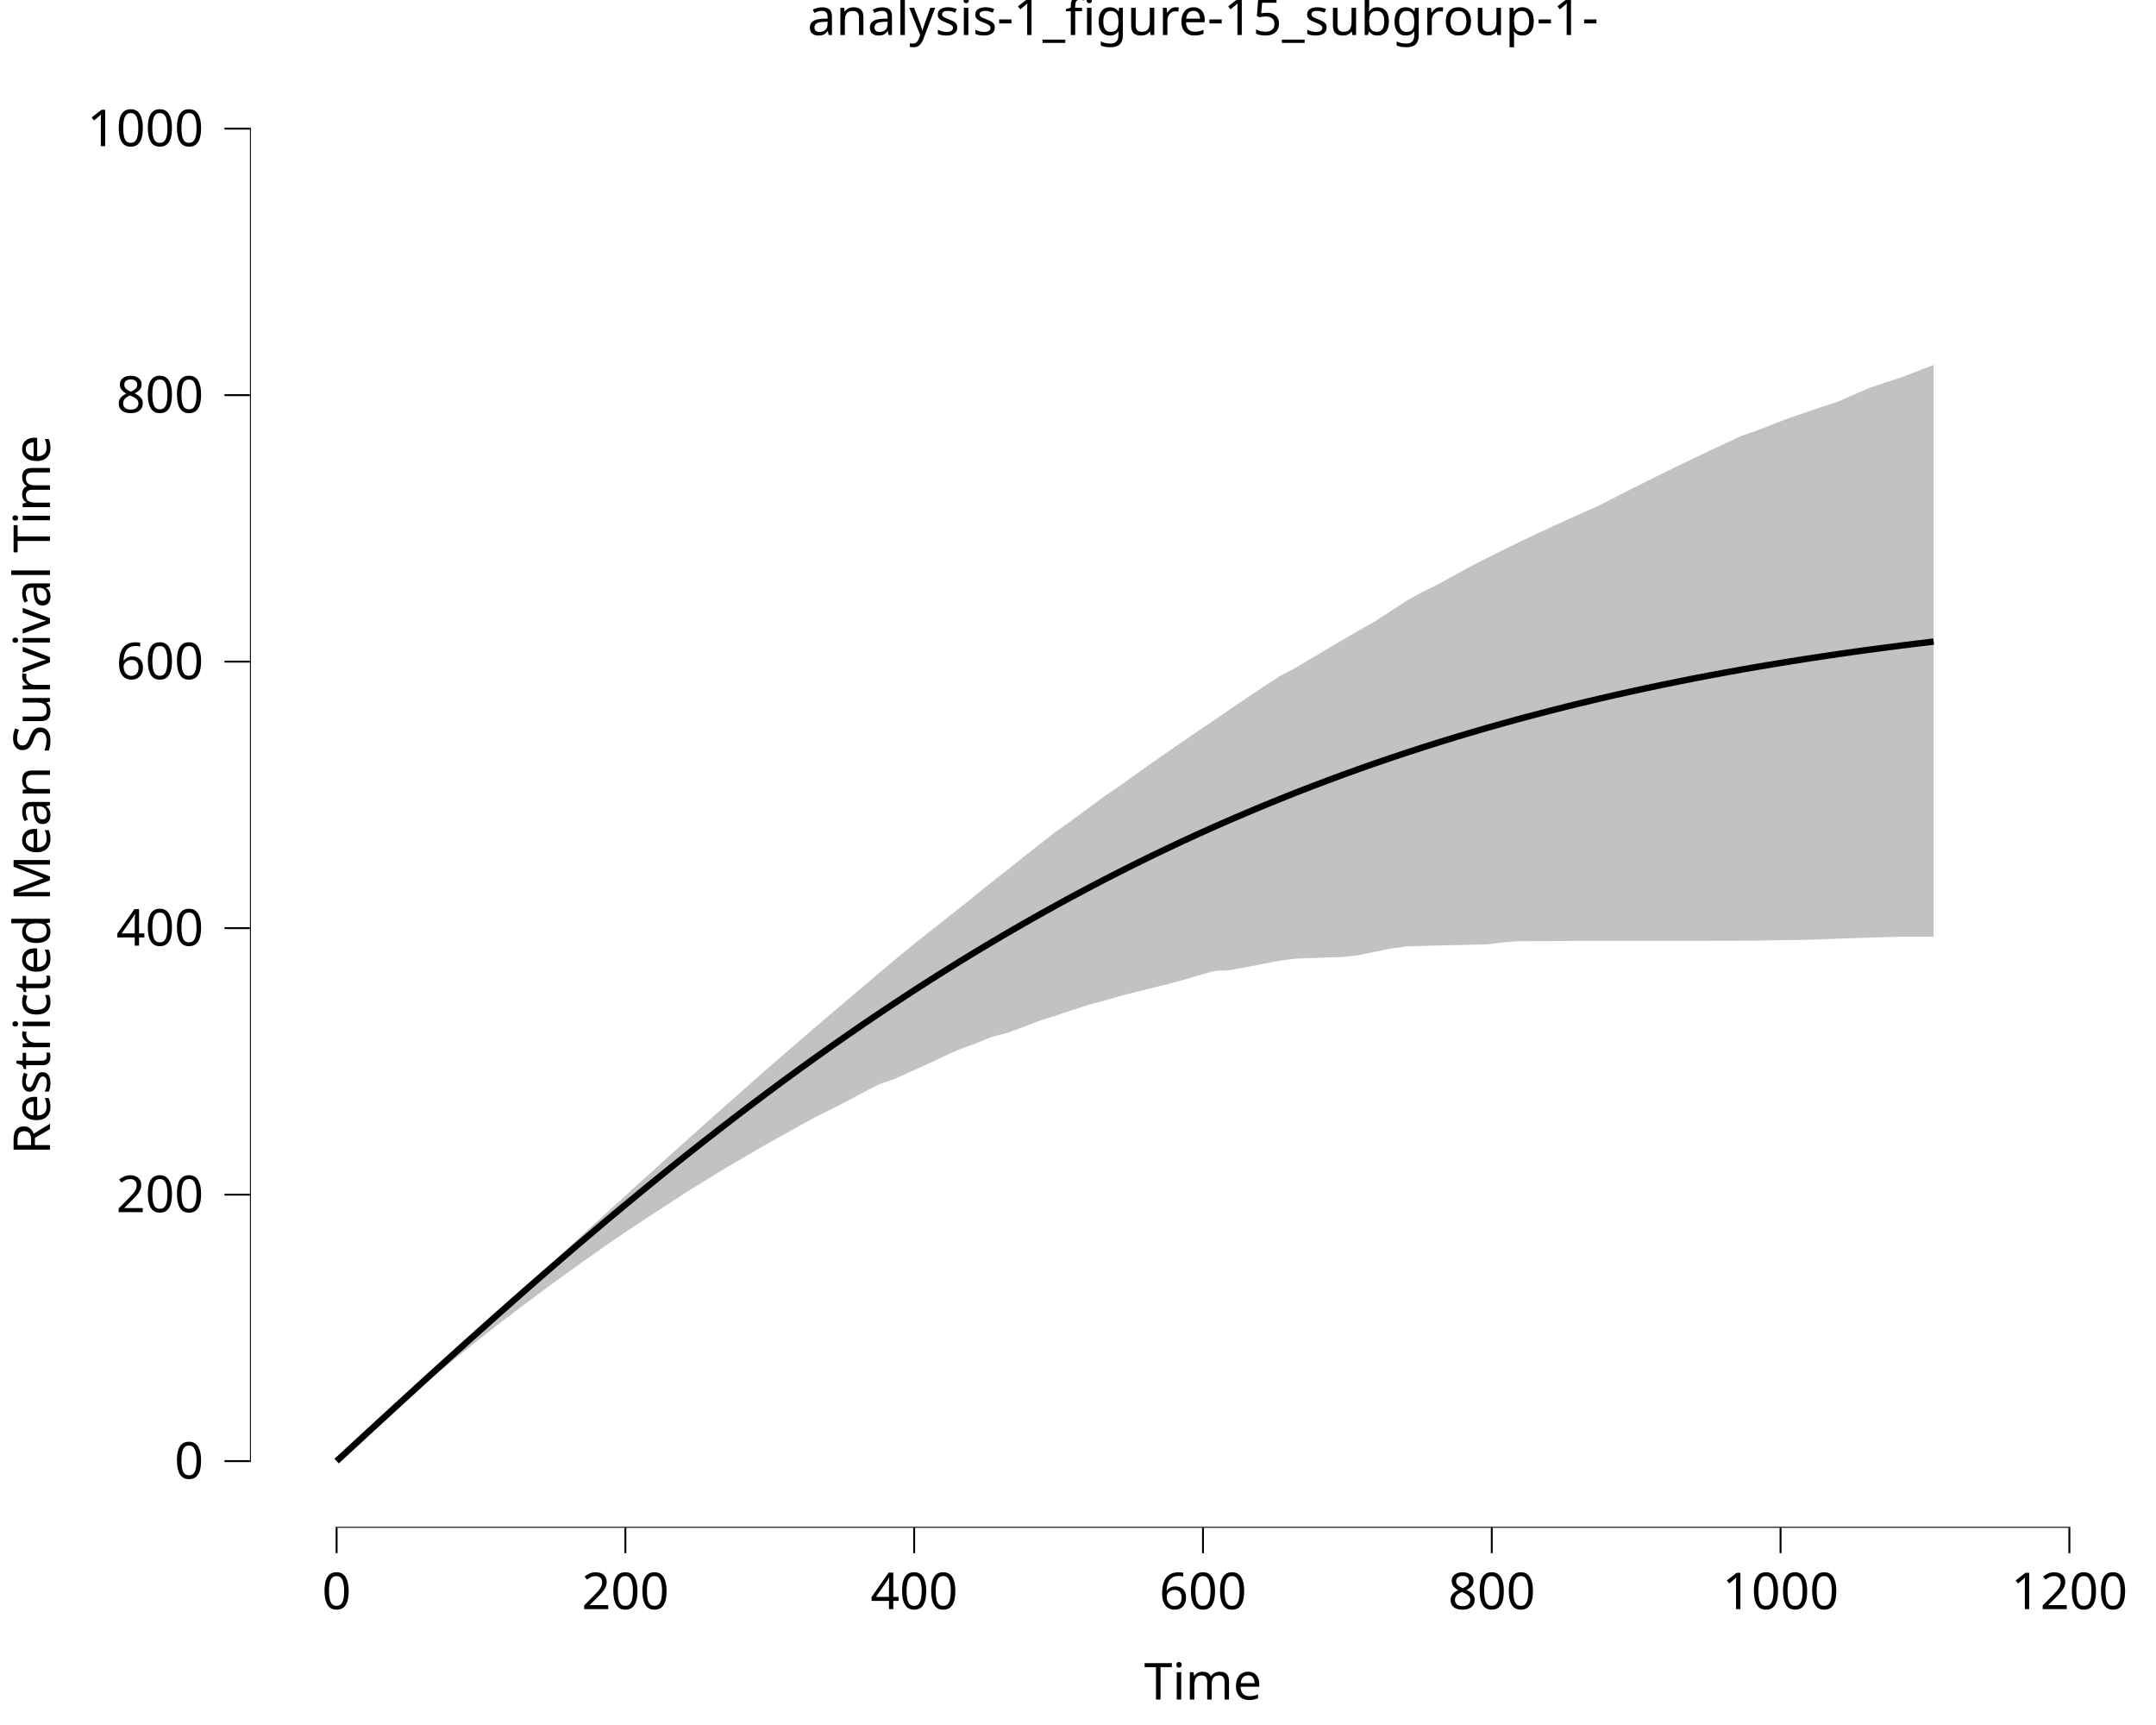
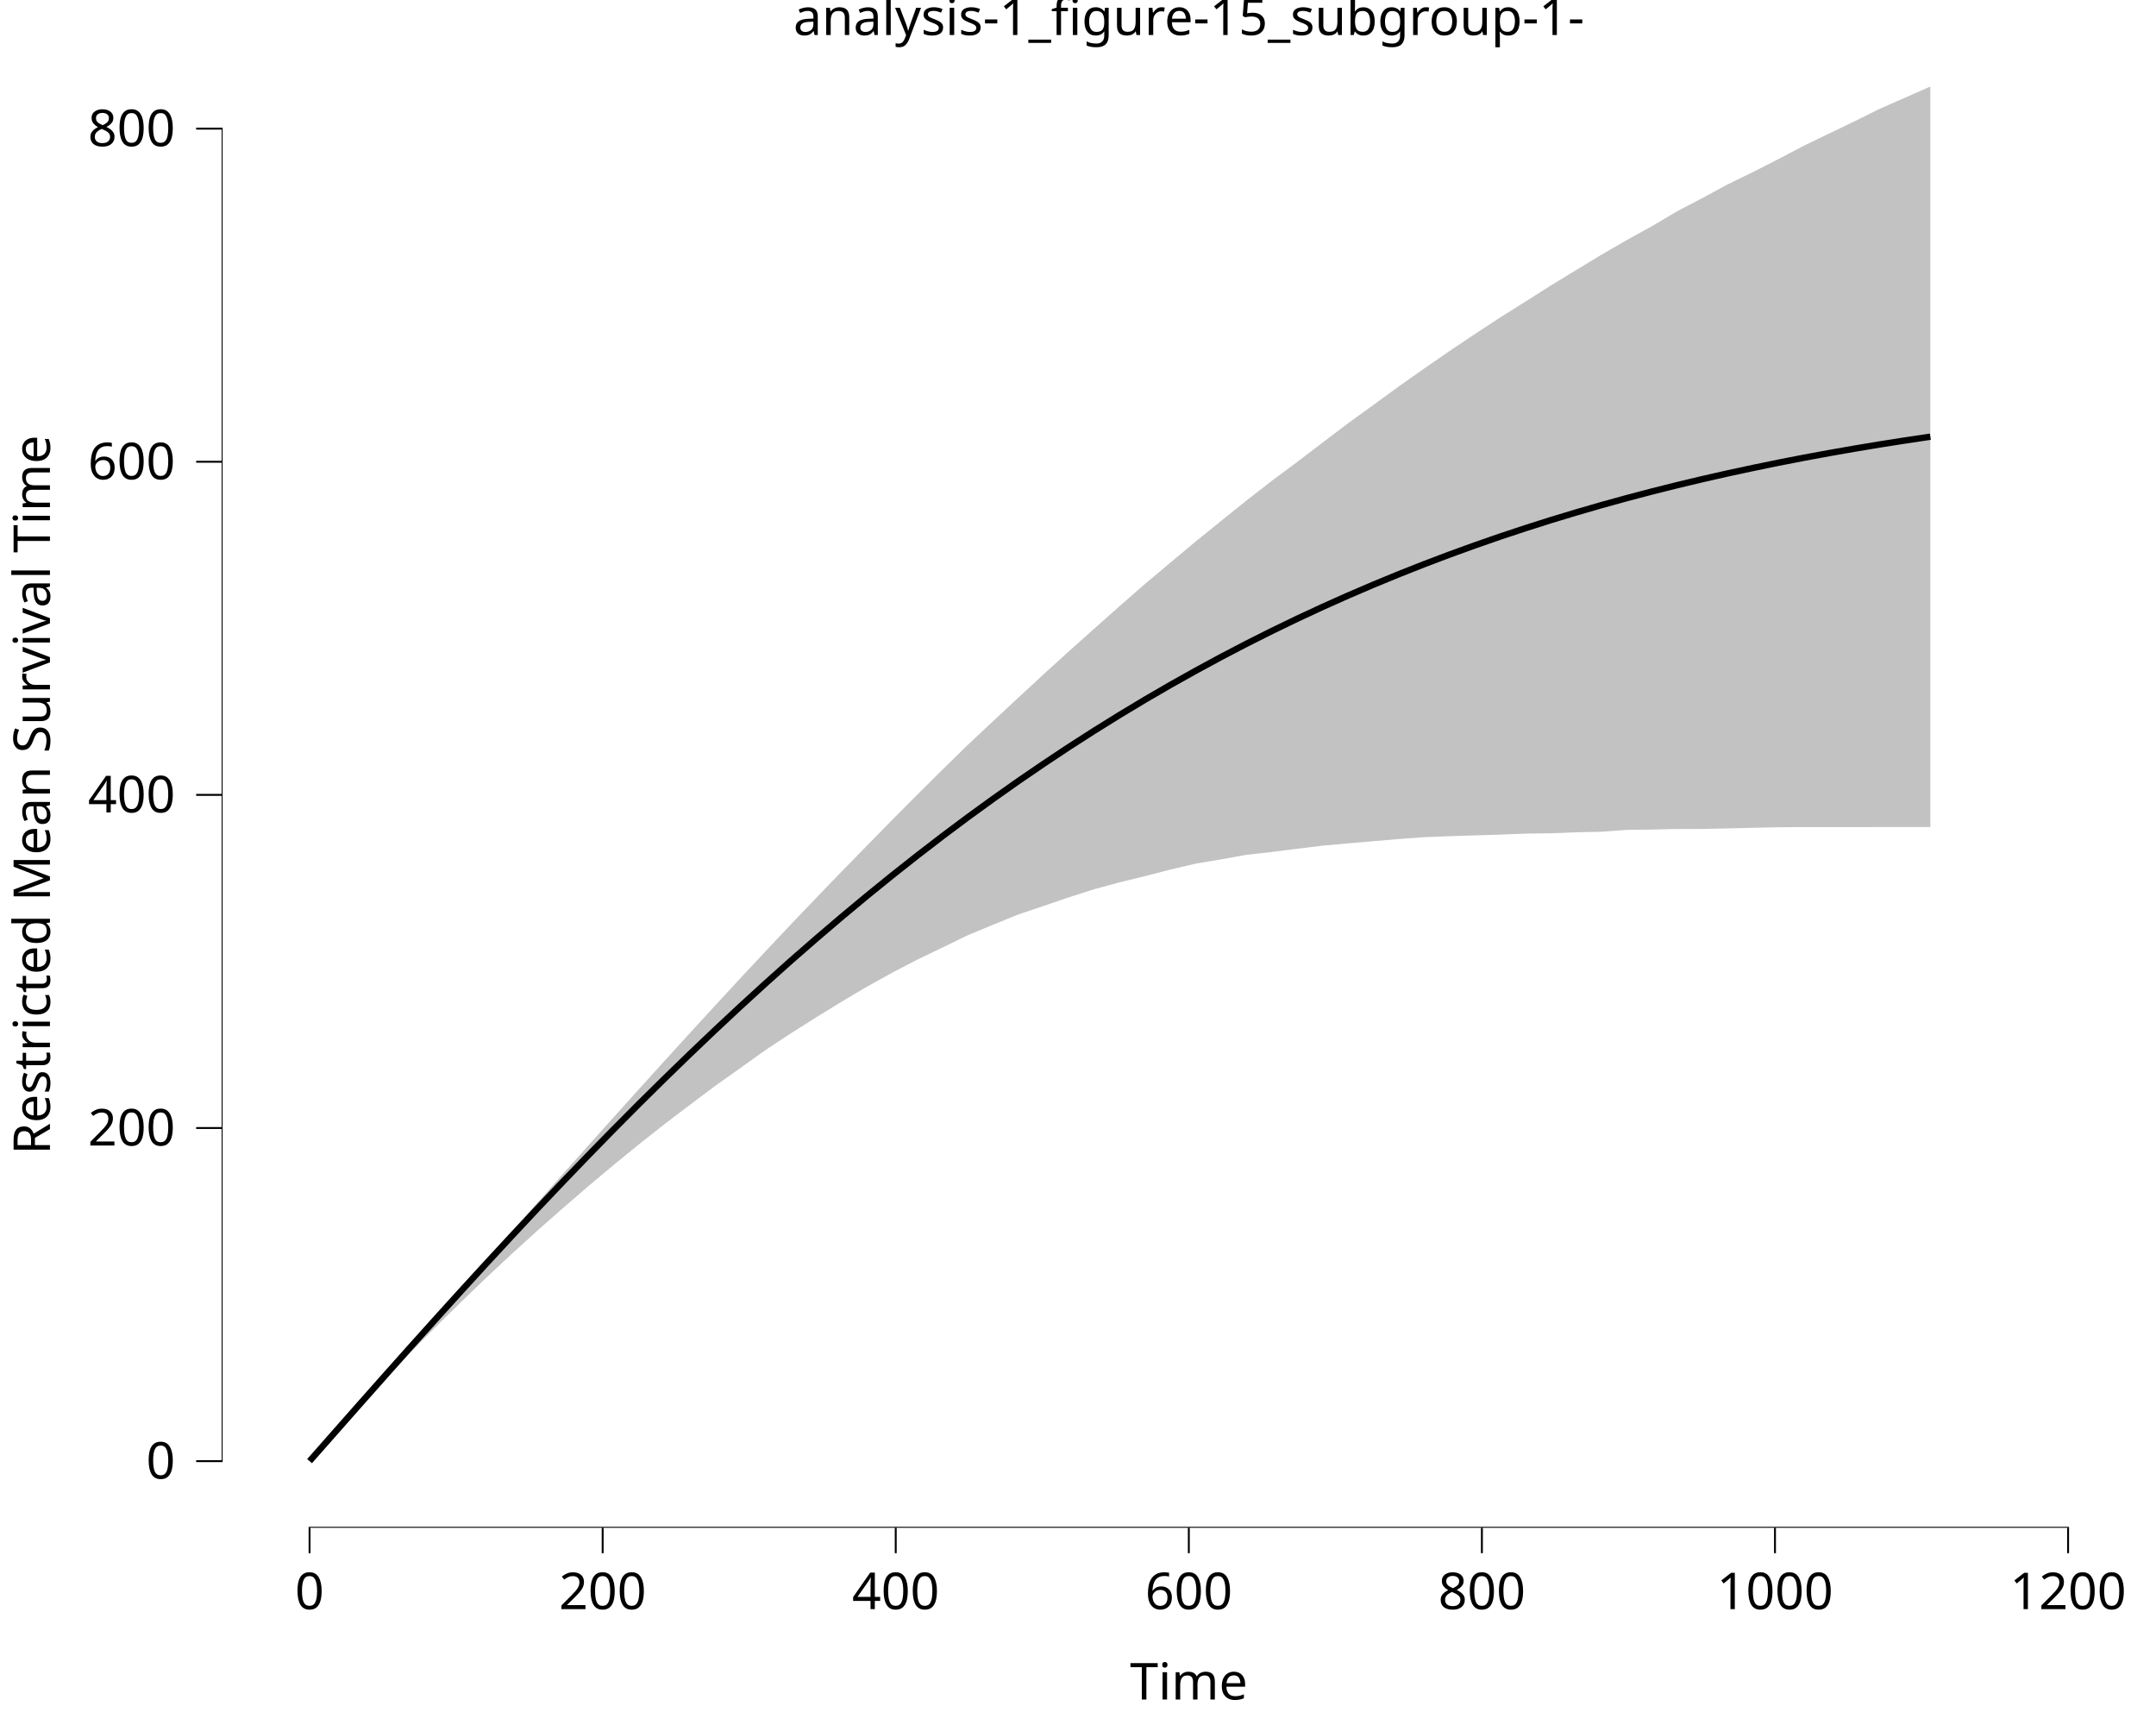
<svg xmlns="http://www.w3.org/2000/svg" class="svglite" data-engine-version="2.0" width="720.00pt" height="576.00pt" viewBox="0 0 720.00 576.00">
  <defs>
    <style type="text/css">
    .svglite line, .svglite polyline, .svglite polygon, .svglite path, .svglite rect, .svglite circle {
      fill: none;
      stroke: #000000;
      stroke-linecap: round;
      stroke-linejoin: round;
      stroke-miterlimit: 10.00;
    }
  </style>
  </defs>
  <rect width="100%" height="100%" style="stroke: none; fill: #FFFFFF;" />
  <defs>
    <clipPath id="cpMC4wMHw3MjAuMDB8MC4wMHw1NzYuMDA=">
      <rect x="0.00" y="0.00" width="720.00" height="576.00" />
    </clipPath>
  </defs>
  <g clip-path="url(#cpMC4wMHw3MjAuMDB8MC4wMHw1NzYuMDA=)">
-     <rect x="0.00" y="0.00" width="720.00" height="576.00" style="stroke-width: 10.67; stroke: none;" />
+     <rect x="0" y="0.00" width="720.00" height="576.00" style="stroke-width: 10.67; stroke: none;" />
  </g>
  <defs>
-     <clipPath id="cpODMuNDd8NzIwLjAwfDIwLjcxfDUxMC4xNA==">
-       <rect x="83.47" y="20.71" width="636.53" height="489.43" />
+     <clipPath id="cpNzQuMDJ8NzIwLjAwfDIwLjcxfDUxMC4xNA==">
+       <rect x="74.02" y="20.71" width="645.98" height="489.43" />
    </clipPath>
  </defs>
-   <g clip-path="url(#cpODMuNDd8NzIwLjAwfDIwLjcxfDUxMC4xNA==)">
-     <rect x="83.47" y="20.71" width="636.53" height="489.43" style="stroke-width: 10.67; stroke: none;" />
-     <polygon points="112.41,487.89 117.71,483.00 123.01,478.10 128.32,473.21 133.62,468.32 138.93,463.42 144.23,458.53 149.54,453.64 154.84,448.75 160.63,443.42 165.93,438.54 171.24,433.66 176.54,428.79 181.84,423.92 187.15,419.06 192.45,414.21 197.76,409.36 203.06,404.52 208.37,399.69 213.67,394.88 218.98,390.08 224.28,385.28 229.58,380.51 234.89,375.75 240.19,371.02 245.50,366.34 251.28,361.21 256.59,356.54 261.89,351.92 267.20,347.36 272.50,342.79 277.81,338.26 283.11,333.76 288.41,329.28 293.72,324.79 299.02,320.33 304.33,315.95 309.63,311.71 314.94,307.53 320.24,303.37 325.55,299.09 330.85,294.81 336.64,290.28 341.94,286.04 347.25,281.88 352.55,277.76 357.85,274.00 363.16,270.06 368.46,266.14 373.77,262.53 379.07,258.72 384.38,254.96 389.68,251.25 394.98,247.59 400.29,243.98 405.59,240.39 410.90,236.75 416.20,233.15 421.51,229.59 427.29,225.82 432.60,223.00 437.90,219.88 443.21,216.70 448.51,213.58 453.82,210.51 459.12,207.50 464.42,204.05 469.73,200.57 475.03,197.66 480.34,195.06 485.64,192.15 490.95,189.20 496.25,186.50 501.56,183.85 506.86,181.26 512.65,178.49 517.95,176.01 523.25,173.58 528.56,171.21 533.86,168.87 539.17,166.13 544.47,163.43 549.78,160.78 555.08,158.15 560.39,155.56 565.69,153.00 570.99,150.48 576.30,147.99 581.60,145.53 586.91,143.67 592.21,141.61 597.52,139.55 603.30,137.62 608.61,135.79 613.91,134.07 619.22,131.72 624.52,129.42 629.83,127.66 635.13,125.95 640.43,123.90 645.74,121.86 645.74,312.79 640.43,312.79 635.13,312.80 629.83,312.93 624.52,313.09 619.22,313.26 613.91,313.43 608.61,313.62 603.30,313.81 597.52,313.91 592.21,313.99 586.91,314.09 581.60,314.13 576.30,314.14 570.99,314.14 565.69,314.15 560.39,314.15 555.08,314.16 549.78,314.16 544.47,314.17 539.17,314.17 533.86,314.18 528.56,314.19 523.25,314.20 517.95,314.22 512.65,314.23 506.86,314.26 501.56,314.73 496.25,315.36 490.95,315.47 485.64,315.59 480.34,315.72 475.03,315.85 469.73,316.00 464.42,316.75 459.12,317.82 453.82,318.92 448.51,319.56 443.21,319.72 437.90,319.91 432.60,320.12 427.29,320.78 421.51,321.91 416.20,322.94 410.90,323.91 405.59,324.22 400.29,325.68 394.98,327.28 389.68,328.68 384.38,329.98 379.07,331.30 373.77,332.69 368.46,334.21 363.16,335.63 357.85,337.36 352.55,339.13 347.25,340.82 341.94,342.85 336.64,344.80 330.85,346.36 325.55,348.54 320.24,350.47 314.94,352.87 309.63,355.36 304.33,357.74 299.02,360.16 293.72,362.00 288.41,364.72 283.11,367.54 277.81,370.28 272.50,372.89 267.20,375.80 261.89,378.76 256.59,381.73 251.28,384.78 245.50,388.19 240.19,391.31 234.89,394.60 229.58,397.85 224.28,401.32 218.98,404.77 213.67,408.25 208.37,411.75 203.06,415.40 197.76,419.11 192.45,422.88 187.15,426.70 181.84,430.58 176.54,434.52 171.24,438.52 165.93,442.57 160.63,446.74 154.84,451.36 149.54,455.66 144.23,460.04 138.93,464.47 133.62,469.00 128.32,473.61 123.01,478.29 117.71,483.05 112.41,487.89 " style="stroke-width: 0.00; stroke: none; stroke-linecap: butt; fill: #333333; fill-opacity: 0.30;" />
-     <polyline points="112.41,487.89 117.71,483.00 123.01,478.10 128.32,473.21 133.62,468.32 138.93,463.42 144.23,458.53 149.54,453.64 154.84,448.75 160.63,443.42 165.93,438.54 171.24,433.66 176.54,428.79 181.84,423.92 187.15,419.06 192.45,414.21 197.76,409.36 203.06,404.52 208.37,399.69 213.67,394.88 218.98,390.08 224.28,385.28 229.58,380.51 234.89,375.75 240.19,371.02 245.50,366.34 251.28,361.21 256.59,356.54 261.89,351.92 267.20,347.36 272.50,342.79 277.81,338.26 283.11,333.76 288.41,329.28 293.72,324.79 299.02,320.33 304.33,315.95 309.63,311.71 314.94,307.53 320.24,303.37 325.55,299.09 330.85,294.81 336.64,290.28 341.94,286.04 347.25,281.88 352.55,277.76 357.85,274.00 363.16,270.06 368.46,266.14 373.77,262.53 379.07,258.72 384.38,254.96 389.68,251.25 394.98,247.59 400.29,243.98 405.59,240.39 410.90,236.75 416.20,233.15 421.51,229.59 427.29,225.82 432.60,223.00 437.90,219.88 443.21,216.70 448.51,213.58 453.82,210.51 459.12,207.50 464.42,204.05 469.73,200.57 475.03,197.66 480.34,195.06 485.64,192.15 490.95,189.20 496.25,186.50 501.56,183.85 506.86,181.26 512.65,178.49 517.95,176.01 523.25,173.58 528.56,171.21 533.86,168.87 539.17,166.13 544.47,163.43 549.78,160.78 555.08,158.15 560.39,155.56 565.69,153.00 570.99,150.48 576.30,147.99 581.60,145.53 586.91,143.67 592.21,141.61 597.52,139.55 603.30,137.62 608.61,135.79 613.91,134.07 619.22,131.72 624.52,129.42 629.83,127.66 635.13,125.95 640.43,123.90 645.74,121.86 " style="stroke-width: 1.07; stroke: none; stroke-linecap: butt;" />
-     <polyline points="645.74,312.79 640.43,312.79 635.13,312.80 629.83,312.93 624.52,313.09 619.22,313.26 613.91,313.43 608.61,313.62 603.30,313.81 597.52,313.91 592.21,313.99 586.91,314.09 581.60,314.13 576.30,314.14 570.99,314.14 565.69,314.15 560.39,314.15 555.08,314.16 549.78,314.16 544.47,314.17 539.17,314.17 533.86,314.18 528.56,314.19 523.25,314.20 517.95,314.22 512.65,314.23 506.86,314.26 501.56,314.73 496.25,315.36 490.95,315.47 485.64,315.59 480.34,315.72 475.03,315.85 469.73,316.00 464.42,316.75 459.12,317.82 453.82,318.92 448.51,319.56 443.21,319.72 437.90,319.91 432.60,320.12 427.29,320.78 421.51,321.91 416.20,322.94 410.90,323.91 405.59,324.22 400.29,325.68 394.98,327.28 389.68,328.68 384.38,329.98 379.07,331.30 373.77,332.69 368.46,334.21 363.16,335.63 357.85,337.36 352.55,339.13 347.25,340.82 341.94,342.85 336.64,344.80 330.85,346.36 325.55,348.54 320.24,350.47 314.94,352.87 309.63,355.36 304.33,357.74 299.02,360.16 293.72,362.00 288.41,364.72 283.11,367.54 277.81,370.28 272.50,372.89 267.20,375.80 261.89,378.76 256.59,381.73 251.28,384.78 245.50,388.19 240.19,391.31 234.89,394.60 229.58,397.85 224.28,401.32 218.98,404.77 213.67,408.25 208.37,411.75 203.06,415.40 197.76,419.11 192.45,422.88 187.15,426.70 181.84,430.58 176.54,434.52 171.24,438.52 165.93,442.57 160.63,446.74 154.84,451.36 149.54,455.66 144.23,460.04 138.93,464.47 133.62,469.00 128.32,473.61 123.01,478.29 117.71,483.05 112.41,487.89 " style="stroke-width: 1.07; stroke: none; stroke-linecap: butt;" />
-     <polyline points="112.41,487.89 117.71,483.00 123.01,478.11 128.32,473.24 133.62,468.37 138.93,463.52 144.23,458.69 149.54,453.89 154.84,449.10 160.63,443.92 165.93,439.19 171.24,434.50 176.54,429.84 181.84,425.21 187.15,420.62 192.45,416.07 197.76,411.56 203.06,407.09 208.37,402.67 213.67,398.28 218.98,393.95 224.28,389.66 229.58,385.42 234.89,381.23 240.19,377.09 245.50,373.00 251.28,368.60 256.59,364.62 261.89,360.69 267.20,356.82 272.50,353.01 277.81,349.25 283.11,345.55 288.41,341.90 293.72,338.31 299.02,334.78 304.33,331.30 309.63,327.88 314.94,324.53 320.24,321.22 325.55,317.98 330.85,314.80 336.64,311.39 341.94,308.33 347.25,305.32 352.55,302.38 357.85,299.49 363.16,296.66 368.46,293.88 373.77,291.17 379.07,288.51 384.38,285.90 389.68,283.36 394.98,280.86 400.29,278.42 405.59,276.04 410.90,273.71 416.20,271.44 421.51,269.21 427.29,266.85 432.60,264.73 437.90,262.67 443.21,260.66 448.51,258.69 453.82,256.78 459.12,254.91 464.42,253.10 469.73,251.33 475.03,249.60 480.34,247.92 485.64,246.29 490.95,244.70 496.25,243.15 501.56,241.65 506.86,240.18 512.65,238.64 517.95,237.26 523.25,235.92 528.56,234.62 533.86,233.36 539.17,232.13 544.47,230.95 549.78,229.79 555.08,228.68 560.39,227.59 565.69,226.54 570.99,225.52 576.30,224.54 581.60,223.58 586.91,222.66 592.21,221.77 597.52,220.90 603.30,219.99 608.61,219.18 613.91,218.40 619.22,217.64 624.52,216.91 629.83,216.21 635.13,215.53 640.43,214.87 645.74,214.24 " style="stroke-width: 2.13; stroke-linecap: butt;" />
-     <line x1="112.09" y1="510.14" x2="691.39" y2="510.14" style="stroke-width: 0.64; stroke-linecap: butt;" />
-     <line x1="83.47" y1="488.21" x2="83.47" y2="42.64" style="stroke-width: 0.64; stroke-linecap: butt;" />
-     <rect x="83.47" y="20.71" width="636.53" height="489.43" style="stroke-width: 0.00; stroke: none;" />
+   <g clip-path="url(#cpNzQuMDJ8NzIwLjAwfDIwLjcxfDUxMC4xNA==)">
+     <rect x="74.02" y="20.71" width="645.98" height="489.43" style="stroke-width: 10.67; stroke: none;" />
+     <polygon points="103.38,487.89 111.84,478.28 120.29,468.67 128.75,459.06 137.21,449.45 145.67,439.85 154.12,430.26 162.58,420.68 171.04,411.12 179.49,401.58 187.95,392.06 196.41,382.58 204.86,373.14 213.32,363.74 221.78,354.40 230.24,345.11 238.69,335.91 247.15,326.74 255.61,317.69 264.06,308.73 272.52,299.87 280.98,291.11 289.44,282.46 297.89,273.83 306.35,265.33 314.81,256.92 323.26,248.67 331.72,240.73 340.18,232.85 348.64,225.02 357.09,217.35 365.55,209.80 374.01,202.28 382.46,194.91 390.92,187.81 399.38,180.75 407.84,173.90 416.29,167.11 424.75,160.53 433.21,154.24 441.66,147.79 450.12,141.39 458.58,135.26 467.04,129.09 475.49,123.14 483.95,117.30 492.41,111.62 500.86,106.08 509.32,100.77 517.78,95.40 526.24,90.24 534.69,85.12 543.15,80.22 551.61,75.56 560.06,70.55 568.52,66.13 576.98,61.55 585.44,57.43 593.89,53.13 602.35,48.69 610.81,44.60 619.26,40.54 627.72,36.34 636.18,32.62 644.64,28.89 644.64,276.15 636.18,276.16 627.72,276.16 619.26,276.17 610.81,276.17 602.35,276.17 593.89,276.23 585.44,276.41 576.98,276.62 568.52,276.80 560.06,276.80 551.61,277.00 543.15,277.11 534.69,277.73 526.24,277.92 517.78,278.25 509.32,278.36 500.86,278.69 492.41,278.95 483.95,279.22 475.49,279.55 467.04,280.17 458.58,280.89 450.12,281.62 441.66,282.38 433.21,283.40 424.75,284.49 416.29,285.43 407.84,286.95 399.38,288.36 390.92,290.35 382.46,292.53 374.01,294.59 365.55,296.88 357.09,299.58 348.64,302.47 340.18,305.31 331.72,308.74 323.26,312.25 314.81,316.36 306.35,320.42 297.89,324.83 289.44,329.51 280.98,334.53 272.52,339.73 264.06,345.08 255.61,350.65 247.15,356.69 238.69,362.69 230.24,369.04 221.78,375.47 213.32,382.15 204.86,389.05 196.41,396.14 187.95,403.44 179.49,410.89 171.04,418.57 162.58,426.47 154.12,434.60 145.67,442.91 137.21,451.44 128.75,460.21 120.29,469.20 111.84,478.42 103.38,487.89 " style="stroke-width: 0.00; stroke: none; stroke-linecap: butt; fill: #333333; fill-opacity: 0.30;" />
+     <polyline points="103.38,487.89 111.84,478.28 120.29,468.67 128.75,459.06 137.21,449.45 145.67,439.85 154.12,430.26 162.58,420.68 171.04,411.12 179.49,401.58 187.95,392.06 196.41,382.58 204.86,373.14 213.32,363.74 221.78,354.40 230.24,345.11 238.69,335.91 247.15,326.74 255.61,317.69 264.06,308.73 272.52,299.87 280.98,291.11 289.44,282.46 297.89,273.83 306.35,265.33 314.81,256.92 323.26,248.67 331.72,240.73 340.18,232.85 348.64,225.02 357.09,217.35 365.55,209.80 374.01,202.28 382.46,194.91 390.92,187.81 399.38,180.75 407.84,173.90 416.29,167.11 424.75,160.53 433.21,154.24 441.66,147.79 450.12,141.39 458.58,135.26 467.04,129.09 475.49,123.14 483.95,117.30 492.41,111.62 500.86,106.08 509.32,100.77 517.78,95.40 526.24,90.24 534.69,85.12 543.15,80.22 551.61,75.56 560.06,70.55 568.52,66.13 576.98,61.55 585.44,57.43 593.89,53.13 602.35,48.69 610.81,44.60 619.26,40.54 627.72,36.34 636.18,32.62 644.64,28.89 " style="stroke-width: 1.07; stroke: none; stroke-linecap: butt;" />
+     <polyline points="644.64,276.15 636.18,276.16 627.72,276.16 619.26,276.17 610.81,276.17 602.35,276.17 593.89,276.23 585.44,276.41 576.98,276.62 568.52,276.80 560.06,276.80 551.61,277.00 543.15,277.11 534.69,277.73 526.24,277.92 517.78,278.25 509.32,278.36 500.86,278.69 492.41,278.95 483.95,279.22 475.49,279.55 467.04,280.17 458.58,280.89 450.12,281.62 441.66,282.38 433.21,283.40 424.75,284.49 416.29,285.43 407.84,286.95 399.38,288.36 390.92,290.35 382.46,292.53 374.01,294.59 365.55,296.88 357.09,299.58 348.64,302.47 340.18,305.31 331.72,308.74 323.26,312.25 314.81,316.36 306.35,320.42 297.89,324.83 289.44,329.51 280.98,334.53 272.52,339.73 264.06,345.08 255.61,350.65 247.15,356.69 238.69,362.69 230.24,369.04 221.78,375.47 213.32,382.15 204.86,389.05 196.41,396.14 187.95,403.44 179.49,410.89 171.04,418.57 162.58,426.47 154.12,434.60 145.67,442.91 137.21,451.44 128.75,460.21 120.29,469.20 111.84,478.42 103.38,487.89 " style="stroke-width: 1.07; stroke: none; stroke-linecap: butt;" />
+     <polyline points="103.38,487.89 111.84,478.29 120.29,468.71 128.75,459.17 137.21,449.68 145.67,440.27 154.12,430.94 162.58,421.70 171.04,412.56 179.49,403.53 187.95,394.62 196.41,385.83 204.86,377.18 213.32,368.67 221.78,360.31 230.24,352.10 238.69,344.05 247.15,336.15 255.61,328.42 264.06,320.86 272.52,313.48 280.98,306.26 289.44,299.22 297.89,292.36 306.35,285.68 314.81,279.17 323.26,272.85 331.72,266.71 340.18,260.74 348.64,254.96 357.09,249.35 365.55,243.92 374.01,238.66 382.46,233.58 390.92,228.67 399.38,223.93 407.84,219.35 416.29,214.94 424.75,210.69 433.21,206.60 441.66,202.67 450.12,198.89 458.58,195.26 467.04,191.77 475.49,188.43 483.95,185.22 492.41,182.15 500.86,179.21 509.32,176.40 517.78,173.71 526.24,171.15 534.69,168.70 543.15,166.36 551.61,164.13 560.06,162.01 568.52,159.99 576.98,158.07 585.44,156.25 593.89,154.51 602.35,152.86 610.81,151.30 619.26,149.82 627.72,148.41 636.18,147.08 644.64,145.82 " style="stroke-width: 2.13; stroke-linecap: butt;" />
+     <line x1="103.06" y1="510.14" x2="690.96" y2="510.14" style="stroke-width: 0.64; stroke-linecap: butt;" />
+     <line x1="74.02" y1="488.21" x2="74.02" y2="42.64" style="stroke-width: 0.64; stroke-linecap: butt;" />
+     <rect x="74.02" y="20.71" width="645.98" height="489.43" style="stroke-width: 0.00; stroke: none;" />
  </g>
  <g clip-path="url(#cpMC4wMHw3MjAuMDB8MC4wMHw1NzYuMDA=)">
-     <polyline points="83.47,510.14 83.47,20.71 " style="stroke-width: 0.00; stroke: none; stroke-linecap: butt;" />
-     <text x="67.99" y="493.74" text-anchor="end" style="font-size: 17.00px; font-family: sans;" textLength="9.46px" lengthAdjust="spacingAndGlyphs">0</text>
-     <text x="67.99" y="404.75" text-anchor="end" style="font-size: 17.00px; font-family: sans;" textLength="28.37px" lengthAdjust="spacingAndGlyphs">200</text>
-     <text x="67.99" y="315.77" text-anchor="end" style="font-size: 17.00px; font-family: sans;" textLength="28.37px" lengthAdjust="spacingAndGlyphs">400</text>
-     <text x="67.99" y="226.78" text-anchor="end" style="font-size: 17.00px; font-family: sans;" textLength="28.37px" lengthAdjust="spacingAndGlyphs">600</text>
-     <text x="67.99" y="137.79" text-anchor="end" style="font-size: 17.00px; font-family: sans;" textLength="28.37px" lengthAdjust="spacingAndGlyphs">800</text>
-     <text x="67.99" y="48.80" text-anchor="end" style="font-size: 17.00px; font-family: sans;" textLength="37.82px" lengthAdjust="spacingAndGlyphs">1000</text>
-     <polyline points="74.97,487.89 83.47,487.89 " style="stroke-width: 0.64; stroke-linecap: butt;" />
-     <polyline points="74.97,398.91 83.47,398.91 " style="stroke-width: 0.64; stroke-linecap: butt;" />
-     <polyline points="74.97,309.92 83.47,309.92 " style="stroke-width: 0.64; stroke-linecap: butt;" />
-     <polyline points="74.97,220.93 83.47,220.93 " style="stroke-width: 0.64; stroke-linecap: butt;" />
-     <polyline points="74.97,131.94 83.47,131.94 " style="stroke-width: 0.64; stroke-linecap: butt;" />
-     <polyline points="74.97,42.95 83.47,42.95 " style="stroke-width: 0.64; stroke-linecap: butt;" />
-     <polyline points="83.47,510.14 720.00,510.14 " style="stroke-width: 0.00; stroke: none; stroke-linecap: butt;" />
-     <polyline points="112.41,518.64 112.41,510.14 " style="stroke-width: 0.64; stroke-linecap: butt;" />
-     <polyline points="208.85,518.64 208.85,510.14 " style="stroke-width: 0.64; stroke-linecap: butt;" />
-     <polyline points="305.29,518.64 305.29,510.14 " style="stroke-width: 0.64; stroke-linecap: butt;" />
-     <polyline points="401.74,518.64 401.74,510.14 " style="stroke-width: 0.64; stroke-linecap: butt;" />
-     <polyline points="498.18,518.64 498.18,510.14 " style="stroke-width: 0.64; stroke-linecap: butt;" />
-     <polyline points="594.62,518.64 594.62,510.14 " style="stroke-width: 0.64; stroke-linecap: butt;" />
-     <polyline points="691.07,518.64 691.07,510.14 " style="stroke-width: 0.64; stroke-linecap: butt;" />
-     <text x="112.41" y="537.32" text-anchor="middle" style="font-size: 17.00px; font-family: sans;" textLength="9.46px" lengthAdjust="spacingAndGlyphs">0</text>
-     <text x="208.85" y="537.32" text-anchor="middle" style="font-size: 17.00px; font-family: sans;" textLength="28.37px" lengthAdjust="spacingAndGlyphs">200</text>
-     <text x="305.29" y="537.32" text-anchor="middle" style="font-size: 17.00px; font-family: sans;" textLength="28.37px" lengthAdjust="spacingAndGlyphs">400</text>
-     <text x="401.74" y="537.32" text-anchor="middle" style="font-size: 17.00px; font-family: sans;" textLength="28.37px" lengthAdjust="spacingAndGlyphs">600</text>
-     <text x="498.18" y="537.32" text-anchor="middle" style="font-size: 17.00px; font-family: sans;" textLength="28.37px" lengthAdjust="spacingAndGlyphs">800</text>
-     <text x="594.62" y="537.32" text-anchor="middle" style="font-size: 17.00px; font-family: sans;" textLength="37.82px" lengthAdjust="spacingAndGlyphs">1000</text>
-     <text x="691.07" y="537.32" text-anchor="middle" style="font-size: 17.00px; font-family: sans;" textLength="37.82px" lengthAdjust="spacingAndGlyphs">1200</text>
-     <text x="401.74" y="567.49" text-anchor="middle" style="font-size: 17.00px; font-family: sans;" textLength="37.78px" lengthAdjust="spacingAndGlyphs">Time</text>
+     <polyline points="74.02,510.14 74.02,20.71 " style="stroke-width: 0.00; stroke: none; stroke-linecap: butt;" />
+     <text x="58.54" y="493.74" text-anchor="end" style="font-size: 17.00px; font-family: sans;" textLength="9.46px" lengthAdjust="spacingAndGlyphs">0</text>
+     <text x="58.54" y="382.51" text-anchor="end" style="font-size: 17.00px; font-family: sans;" textLength="28.37px" lengthAdjust="spacingAndGlyphs">200</text>
+     <text x="58.54" y="271.27" text-anchor="end" style="font-size: 17.00px; font-family: sans;" textLength="28.37px" lengthAdjust="spacingAndGlyphs">400</text>
+     <text x="58.54" y="160.04" text-anchor="end" style="font-size: 17.00px; font-family: sans;" textLength="28.37px" lengthAdjust="spacingAndGlyphs">600</text>
+     <text x="58.54" y="48.80" text-anchor="end" style="font-size: 17.00px; font-family: sans;" textLength="28.37px" lengthAdjust="spacingAndGlyphs">800</text>
+     <polyline points="65.51,487.89 74.02,487.89 " style="stroke-width: 0.64; stroke-linecap: butt;" />
+     <polyline points="65.51,376.66 74.02,376.66 " style="stroke-width: 0.64; stroke-linecap: butt;" />
+     <polyline points="65.51,265.42 74.02,265.42 " style="stroke-width: 0.64; stroke-linecap: butt;" />
+     <polyline points="65.51,154.19 74.02,154.19 " style="stroke-width: 0.64; stroke-linecap: butt;" />
+     <polyline points="65.51,42.95 74.02,42.95 " style="stroke-width: 0.64; stroke-linecap: butt;" />
+     <polyline points="74.02,510.14 720.00,510.14 " style="stroke-width: 0.00; stroke: none; stroke-linecap: butt;" />
+     <polyline points="103.38,518.64 103.38,510.14 " style="stroke-width: 0.64; stroke-linecap: butt;" />
+     <polyline points="201.26,518.64 201.26,510.14 " style="stroke-width: 0.64; stroke-linecap: butt;" />
+     <polyline points="299.13,518.64 299.13,510.14 " style="stroke-width: 0.64; stroke-linecap: butt;" />
+     <polyline points="397.01,518.64 397.01,510.14 " style="stroke-width: 0.64; stroke-linecap: butt;" />
+     <polyline points="494.88,518.64 494.88,510.14 " style="stroke-width: 0.64; stroke-linecap: butt;" />
+     <polyline points="592.76,518.64 592.76,510.14 " style="stroke-width: 0.64; stroke-linecap: butt;" />
+     <polyline points="690.64,518.64 690.64,510.14 " style="stroke-width: 0.64; stroke-linecap: butt;" />
+     <text x="103.38" y="537.32" text-anchor="middle" style="font-size: 17.00px; font-family: sans;" textLength="9.46px" lengthAdjust="spacingAndGlyphs">0</text>
+     <text x="201.26" y="537.32" text-anchor="middle" style="font-size: 17.00px; font-family: sans;" textLength="28.37px" lengthAdjust="spacingAndGlyphs">200</text>
+     <text x="299.13" y="537.32" text-anchor="middle" style="font-size: 17.00px; font-family: sans;" textLength="28.37px" lengthAdjust="spacingAndGlyphs">400</text>
+     <text x="397.01" y="537.32" text-anchor="middle" style="font-size: 17.00px; font-family: sans;" textLength="28.37px" lengthAdjust="spacingAndGlyphs">600</text>
+     <text x="494.88" y="537.32" text-anchor="middle" style="font-size: 17.00px; font-family: sans;" textLength="28.37px" lengthAdjust="spacingAndGlyphs">800</text>
+     <text x="592.76" y="537.32" text-anchor="middle" style="font-size: 17.00px; font-family: sans;" textLength="37.82px" lengthAdjust="spacingAndGlyphs">1000</text>
+     <text x="690.64" y="537.32" text-anchor="middle" style="font-size: 17.00px; font-family: sans;" textLength="37.82px" lengthAdjust="spacingAndGlyphs">1200</text>
+     <text x="397.01" y="567.49" text-anchor="middle" style="font-size: 17.00px; font-family: sans;" textLength="37.78px" lengthAdjust="spacingAndGlyphs">Time</text>
    <text transform="translate(16.68,265.42) rotate(-90)" text-anchor="middle" style="font-size: 17.00px; font-family: sans;" textLength="231.50px" lengthAdjust="spacingAndGlyphs">Restricted Mean Survival Time</text>
-     <text x="401.74" y="11.70" text-anchor="middle" style="font-size: 17.00px; font-family: sans;" textLength="254.24px" lengthAdjust="spacingAndGlyphs">analysis-1_figure-15_subgroup-1-</text>
+     <text x="397.01" y="11.70" text-anchor="middle" style="font-size: 17.00px; font-family: sans;" textLength="254.24px" lengthAdjust="spacingAndGlyphs">analysis-1_figure-15_subgroup-1-</text>
  </g>
</svg>
